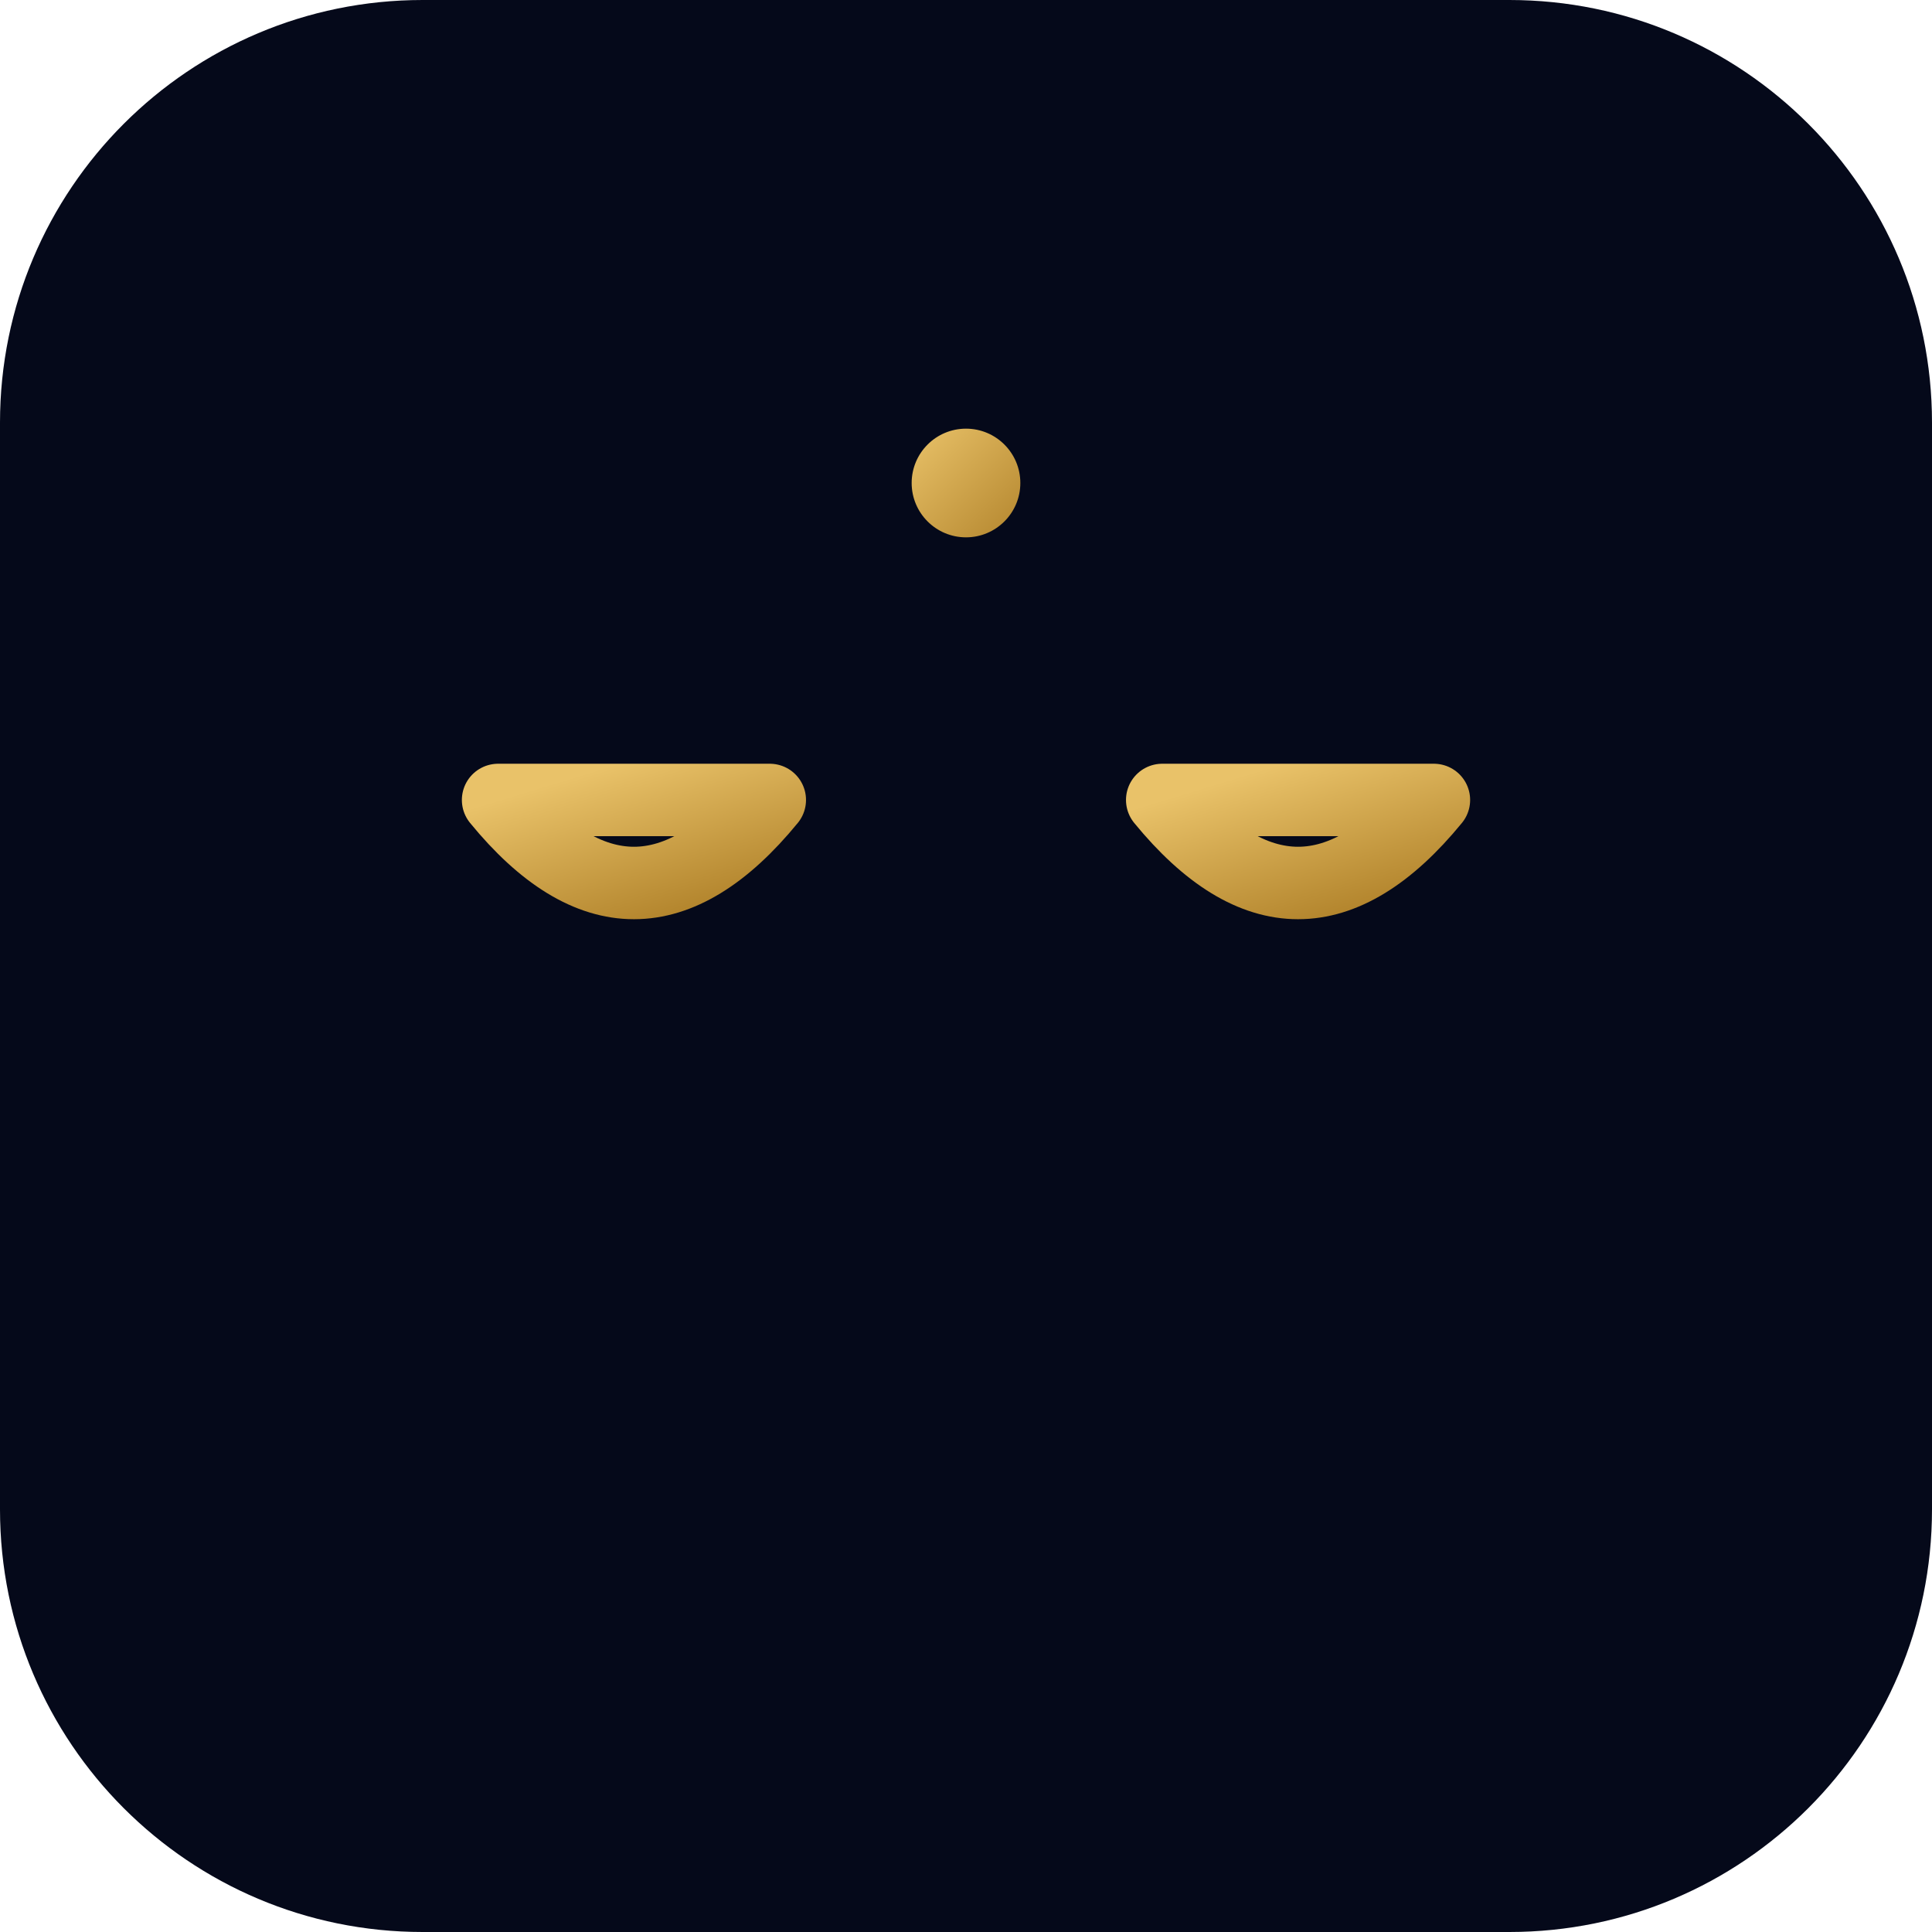
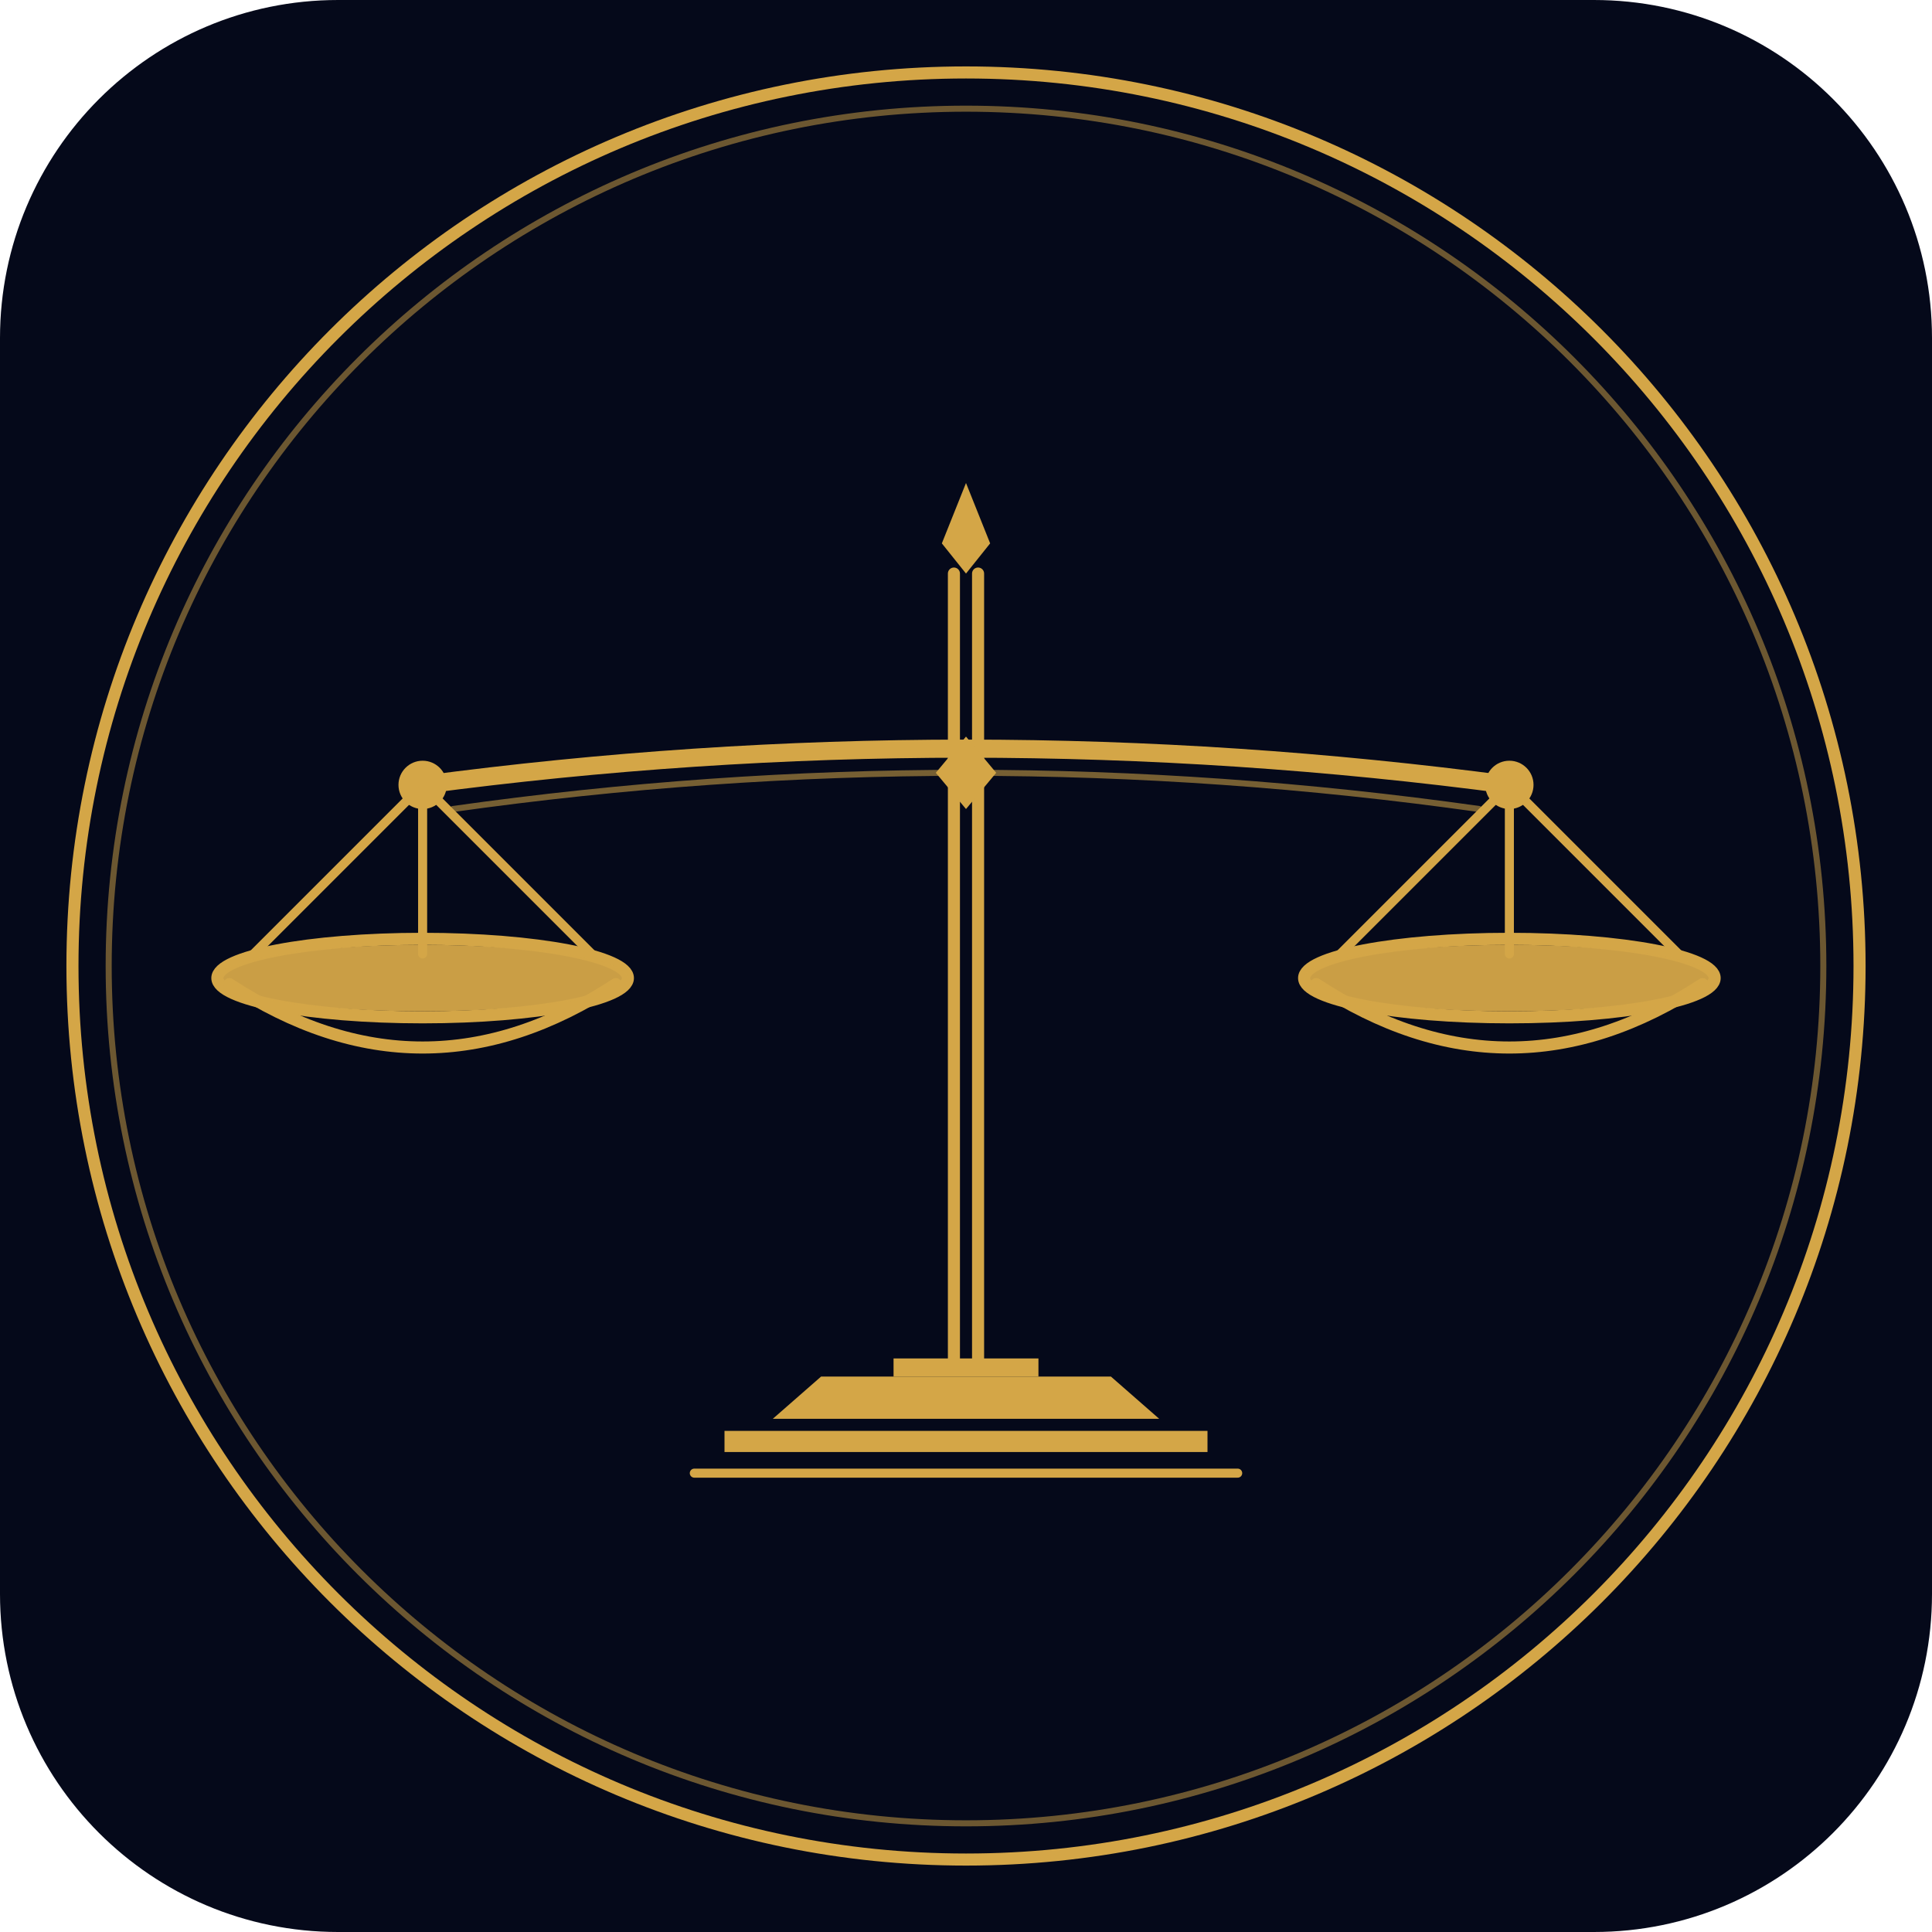
- <svg xmlns="http://www.w3.org/2000/svg" viewBox="0 0 64 64">
-   <defs>
-     <linearGradient id="lw-gold" x1="0" y1="0" x2="1" y2="1">
-       <stop offset="0" stop-color="#e9c269" />
-       <stop offset="1" stop-color="#b4862e" />
-     </linearGradient>
-   </defs>
-   <rect width="64" height="64" rx="14" fill="#05091a" />
-   <g transform="translate(16,12)" fill="none" stroke="url(#lw-gold)" stroke-width="2.4" stroke-linecap="round" stroke-linejoin="round">
-     <circle cx="16" cy="4" r="1.8" fill="url(#lw-gold)" stroke="none" />
-     <line x1="16" y1="5.4" x2="16" y2="32" />
-     <line x1="3" y1="10" x2="29" y2="10" />
-     <line x1="5" y1="10" x2="5" y2="14.5" />
-     <line x1="27" y1="10" x2="27" y2="14.5" />
-     <path d="M0.5 14.5 L9.5 14.5 Q5 20 0.5 14.5 Z" />
-     <path d="M22.5 14.5 L31.5 14.5 Q27 20 22.5 14.5 Z" />
-     <line x1="11" y1="32" x2="21" y2="32" />
-     <line x1="8.5" y1="35" x2="23.5" y2="35" />
-     <line x1="6" y1="38" x2="26" y2="38" />
+ <svg xmlns="http://www.w3.org/2000/svg" viewBox="0 0 320 320">
+   <rect width="320" height="320" rx="56" fill="#05091a" />
+   <circle cx="160" cy="160" r="148" stroke="#D4A647" stroke-width="2" fill="none" />
+   <circle cx="160" cy="160" r="142" stroke="#D4A647" stroke-width="1" fill="none" opacity="0.5" />
+   <g stroke="#D4A647" fill="none" stroke-linecap="round" stroke-linejoin="round">
+     <path d="M 160 80 L 164 90 L 160 95 L 156 90 Z" fill="#D4A647" stroke="none" />
+     <circle cx="160" cy="89" r="2" fill="#D4A647" stroke="none" />
+     <line x1="158" y1="95" x2="158" y2="225" stroke-width="2" />
+     <line x1="162" y1="95" x2="162" y2="225" stroke-width="2" />
+     <path d="M 70 130 Q 160 118 250 130" stroke-width="3" />
+     <path d="M 75 134 Q 160 122 245 134" stroke-width="1" opacity="0.55" />
+     <path d="M 160 122 L 165 128 L 160 134 L 155 128 Z" fill="#D4A647" stroke="none" />
+     <circle cx="70" cy="130" r="4" fill="#D4A647" stroke="none" />
+     <circle cx="250" cy="130" r="4" fill="#D4A647" stroke="none" />
+     <line x1="70" y1="130" x2="42" y2="158" stroke-width="1.5" />
+     <line x1="70" y1="130" x2="70" y2="158" stroke-width="1.5" />
+     <line x1="70" y1="130" x2="98" y2="158" stroke-width="1.5" />
+     <line x1="250" y1="130" x2="222" y2="158" stroke-width="1.5" />
+     <line x1="250" y1="130" x2="250" y2="158" stroke-width="1.5" />
+     <line x1="250" y1="130" x2="278" y2="158" stroke-width="1.5" />
+     <ellipse cx="70" cy="162" rx="34" ry="6.5" stroke-width="2" fill="none" />
+     <ellipse cx="70" cy="162" rx="34" ry="5.5" fill="#D4A647" stroke="none" opacity="0.95" />
+     <path d="M 38 163 Q 70 184 102 163" stroke-width="2" fill="none" />
+     <ellipse cx="250" cy="162" rx="34" ry="6.5" stroke-width="2" fill="none" />
+     <ellipse cx="250" cy="162" rx="34" ry="5.5" fill="#D4A647" stroke="none" opacity="0.95" />
+     <path d="M 218 163 Q 250 184 282 163" stroke-width="2" fill="none" />
+     <rect x="148" y="225" width="24" height="3" fill="#D4A647" stroke="none" />
+     <path d="M 128 235 L 192 235 L 184 228 L 136 228 Z" fill="#D4A647" stroke="none" />
+     <rect x="120" y="237" width="80" height="3.5" fill="#D4A647" stroke="none" />
+     <line x1="115" y1="244" x2="205" y2="244" stroke-width="1.5" />
  </g>
</svg>
